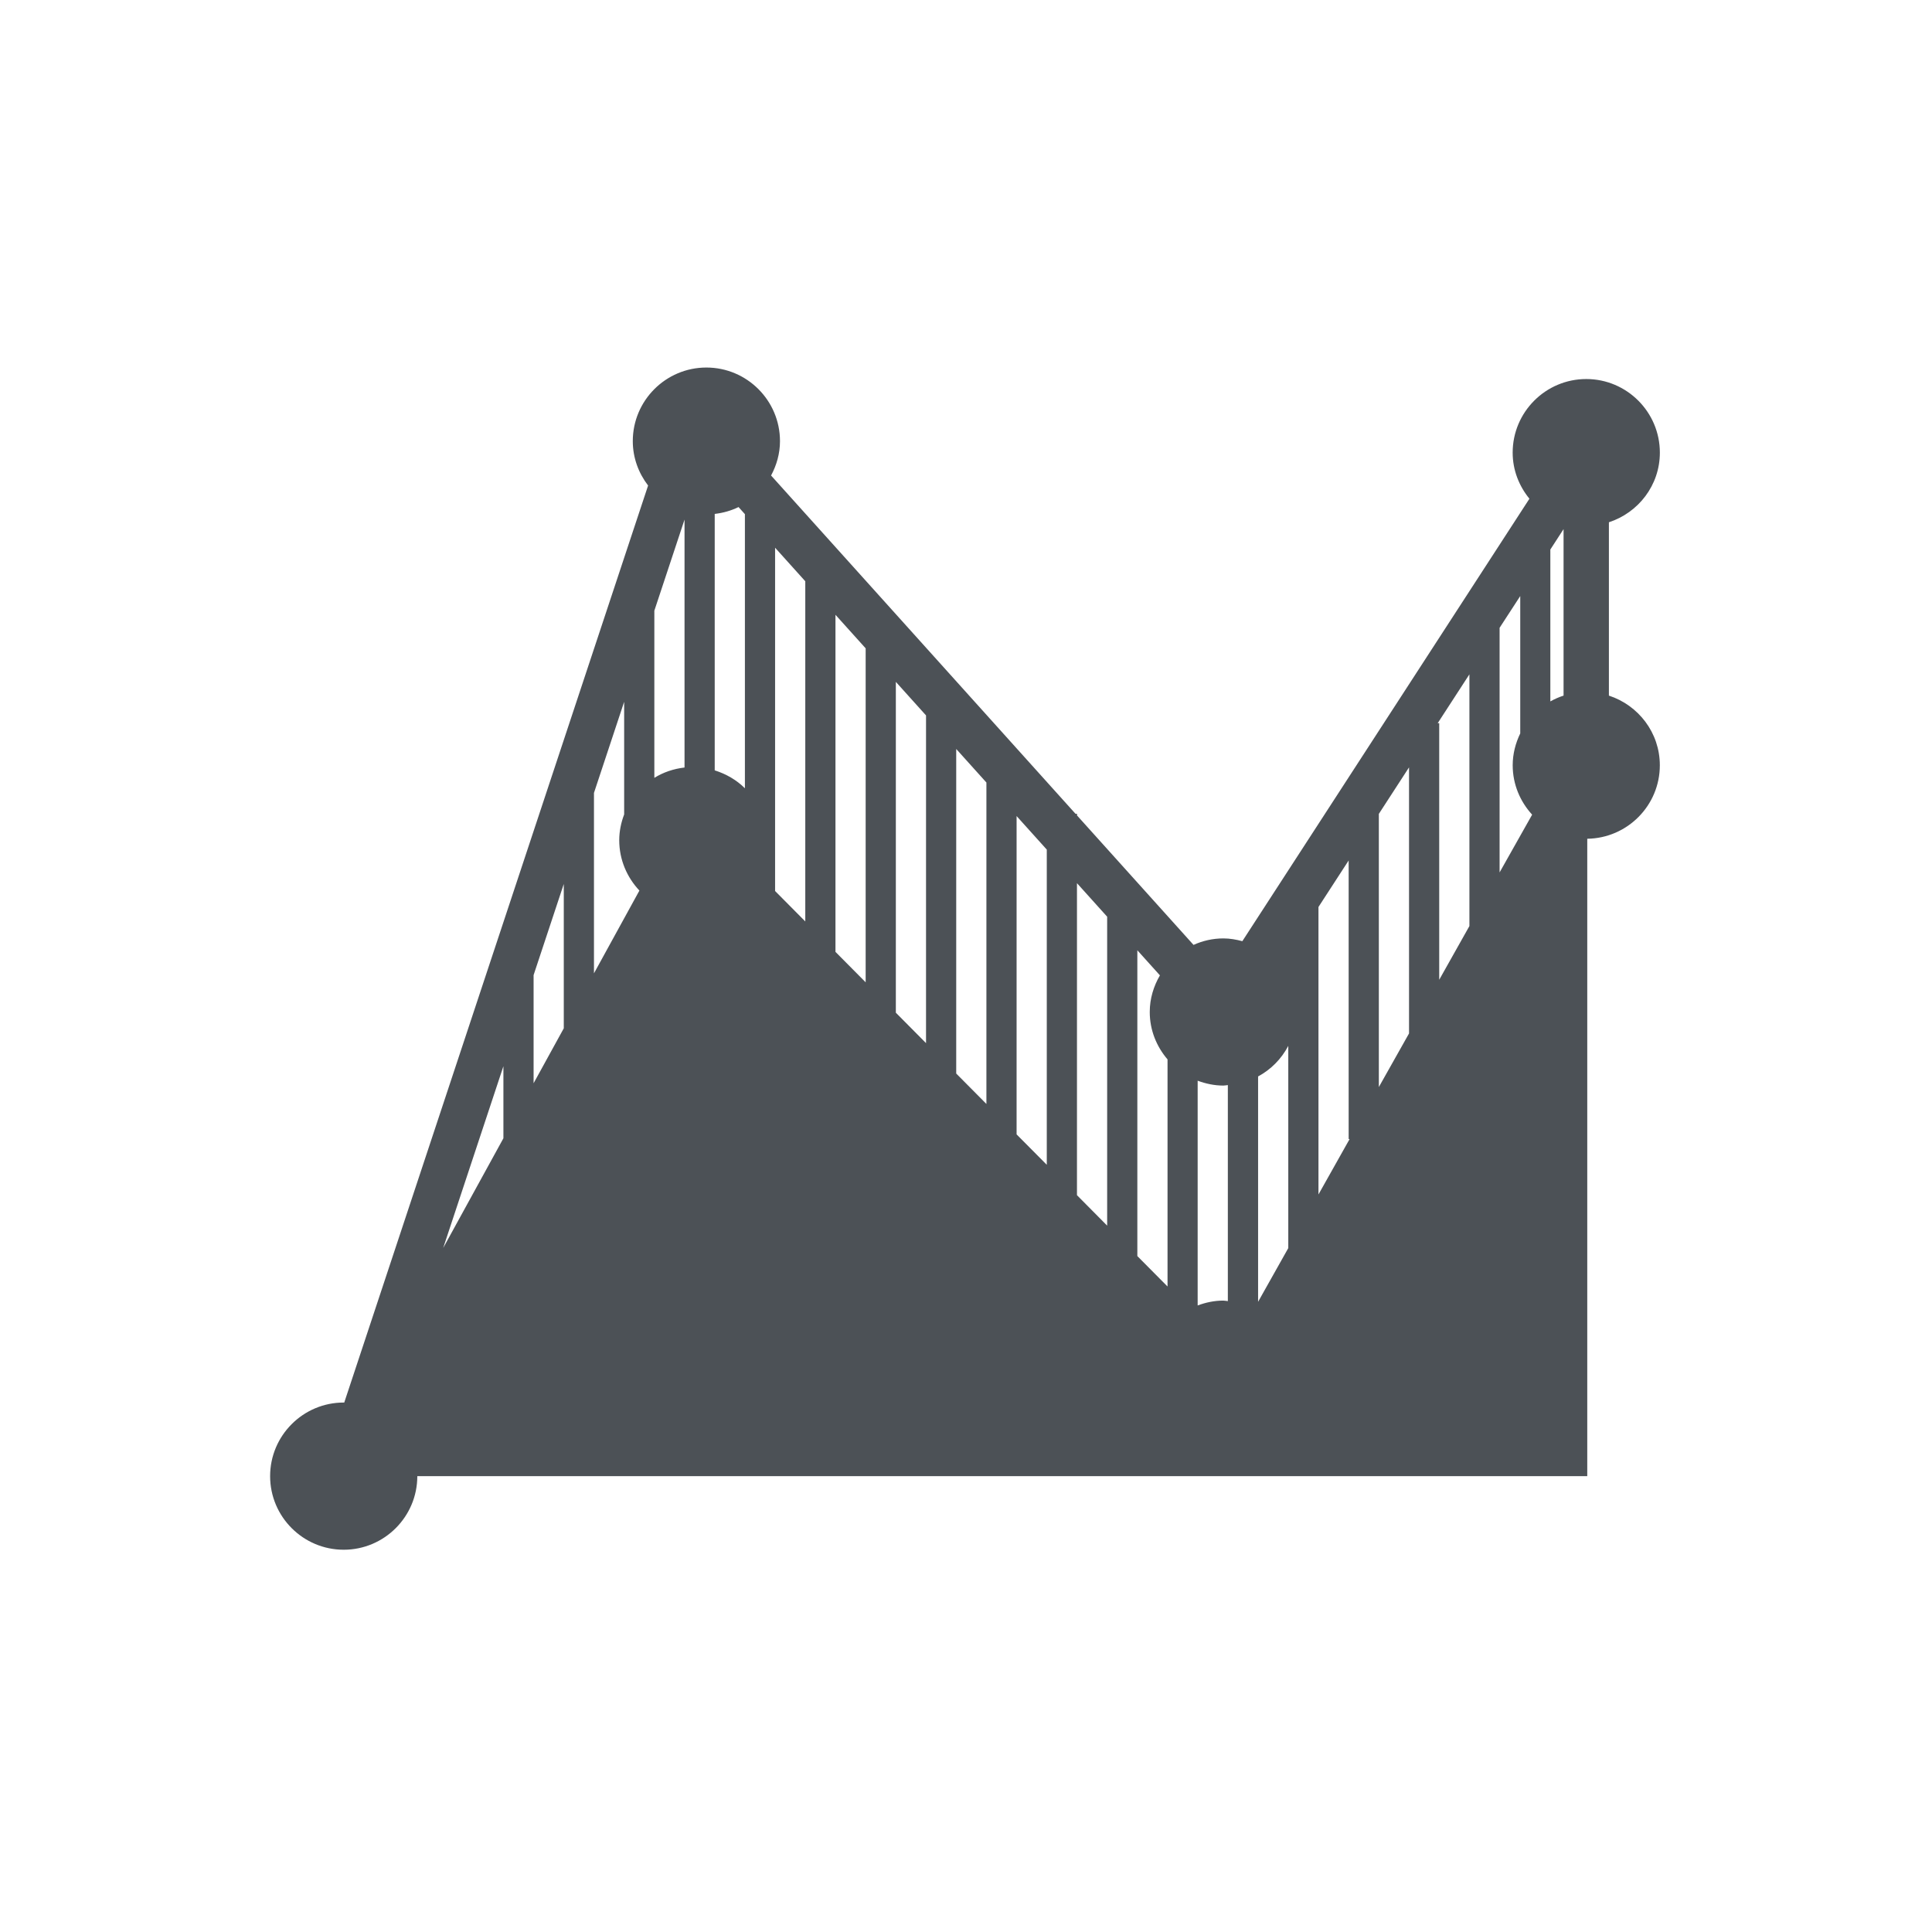
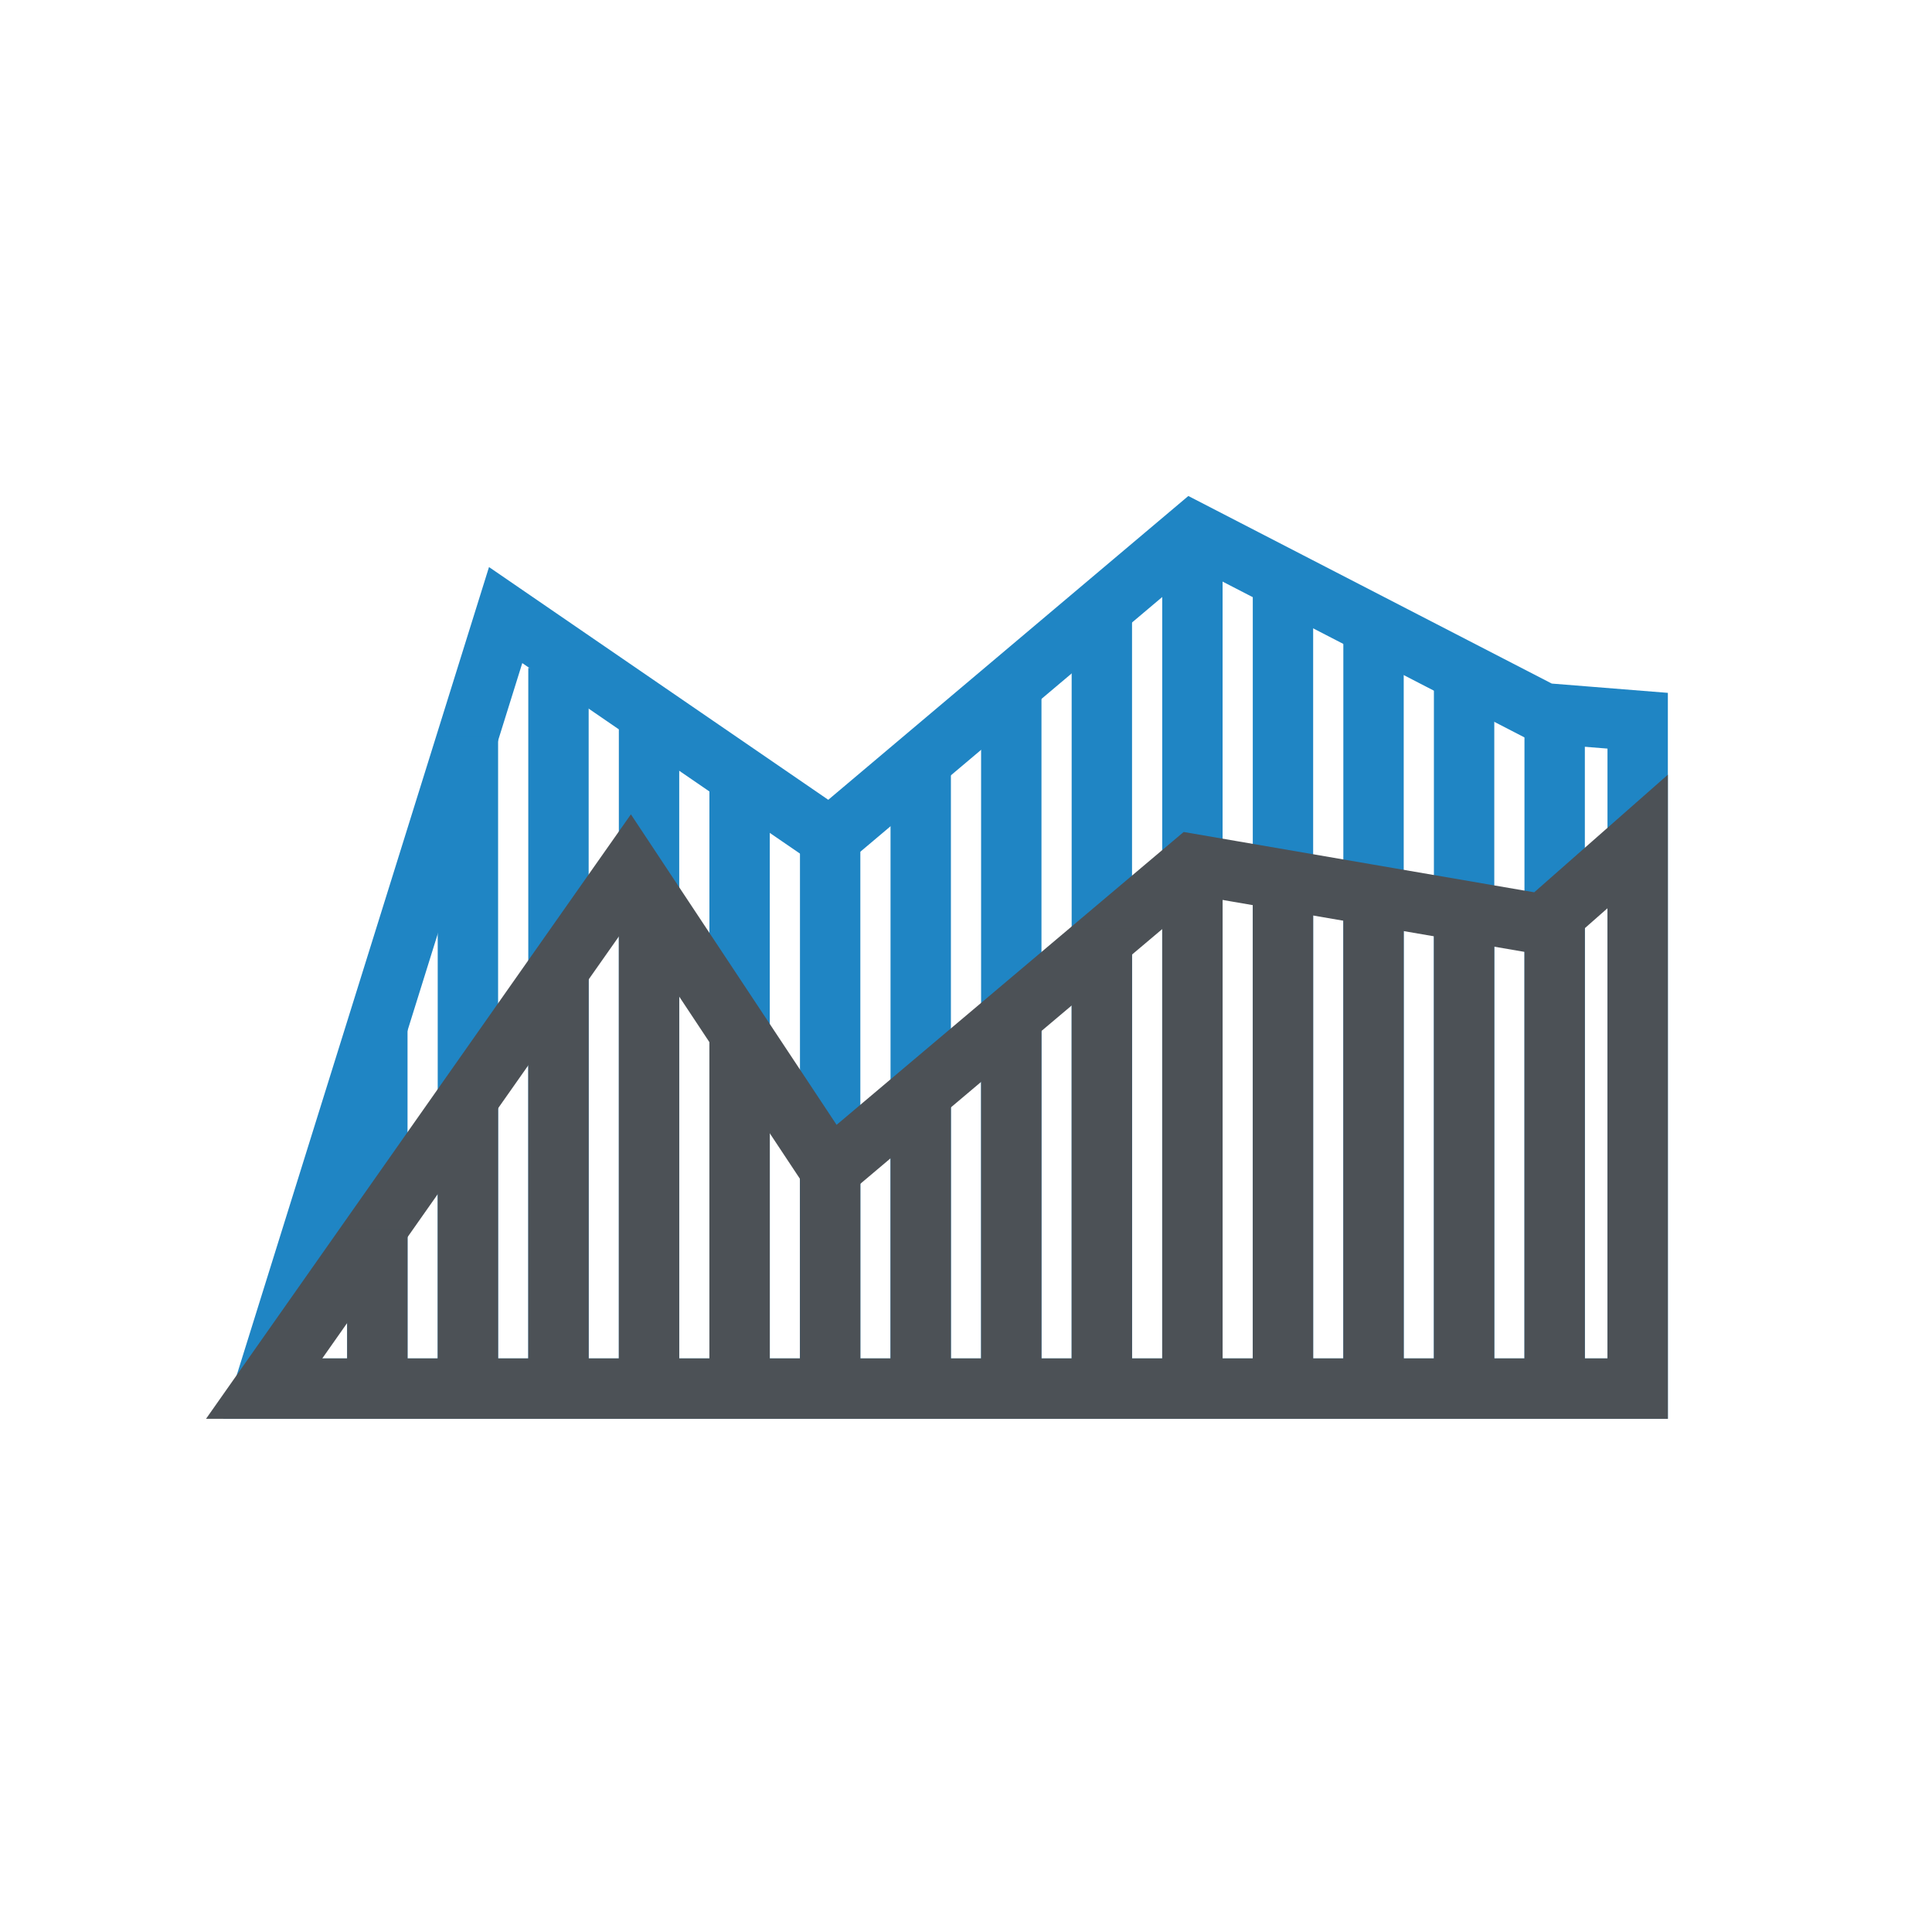
<svg xmlns="http://www.w3.org/2000/svg" version="1.1" id="Layer_1" x="0px" y="0px" width="64px" height="64px" viewBox="0 0 64 64" enable-background="new 0 0 64 64" xml:space="preserve">
-   <g id="Layer_5">
-     <path fill="#4C5156" d="M53.297,23.043v-5.742c0.977-0.319,1.688-1.227,1.688-2.307c0-1.344-1.094-2.438-2.438-2.438   c-1.344,0-2.438,1.093-2.438,2.438c0,0.581,0.213,1.108,0.555,1.527l-9.51,14.657c-0.201-0.054-0.409-0.092-0.629-0.092   c-0.353,0-0.687,0.079-0.988,0.215l-3.859-4.288v-0.055h-0.05L25.543,15.752c0.182-0.341,0.295-0.725,0.295-1.139   c0-1.345-1.094-2.438-2.438-2.438c-1.344,0-2.438,1.093-2.438,2.438c0,0.555,0.193,1.061,0.507,1.471L11.403,46.463   c-0.005,0-0.011-0.002-0.017-0.002c-1.345,0-2.438,1.094-2.438,2.438c0,1.346,1.094,2.438,2.438,2.438   c1.344,0,2.438-1.093,2.438-2.438H52.58V27.785c1.329-0.019,2.404-1.102,2.404-2.434C54.984,24.27,54.273,23.362,53.297,23.043z    M22.676,17.212v8.213c-0.364,0.042-0.703,0.158-1,0.342V20.23L22.676,17.212z M40.523,35.961c0.053,0,0.102-0.012,0.151-0.016   v7.156c-0.051-0.004-0.1-0.017-0.151-0.017c-0.299,0-0.582,0.062-0.849,0.161V35.8C39.941,35.898,40.225,35.961,40.523,35.961z    M47.676,32.456v-8.499h-0.051l1.051-1.619v8.339L47.676,32.456z M46.676,34.234l-1,1.776v-9.049l1-1.541V34.234z M44.708,37.732   l-1.032,1.836v-9.523l1-1.541v9.229H44.708z M41.676,43.124v-7.465c0.428-0.231,0.773-0.582,1-1.013v6.699L41.676,43.124z    M38.676,35.094v7.523l-1-1.008v-10.13l0.748,0.831c-0.209,0.359-0.337,0.77-0.337,1.213   C38.087,34.124,38.312,34.668,38.676,35.094z M33.676,37.578V27.033l1,1.111v10.441L33.676,37.578z M32.676,36.57l-1-1.008V24.811   l1,1.111V36.57z M30.676,34.555l-1-1.008V22.588l1,1.111V34.555z M28.676,32.54l-1-1.008V20.366l1,1.111V32.54z M26.676,30.524   l-1-1.008V18.144l1,1.111V30.524z M24.676,17.032v9.081c-0.275-0.275-0.62-0.474-1-0.594v-8.495   c0.28-0.032,0.545-0.108,0.789-0.227L24.676,17.032z M20.676,26.979c-0.101,0.267-0.163,0.553-0.163,0.855   c0,0.646,0.257,1.23,0.668,1.667l-1.505,2.742v-5.977l1-3.018V26.979z M18.676,34.064l-1,1.82v-3.583l1-3.018V34.064z    M16.676,37.707l-1.995,3.634l1.995-6.021V37.707z M49.676,28.9v-8.103l0.684-1.052v4.551c-0.155,0.32-0.25,0.675-0.25,1.055   c0,0.632,0.248,1.203,0.644,1.636L49.676,28.9z M51.357,18.204l0.438-0.676v5.515c-0.153,0.05-0.3,0.114-0.438,0.192V18.204z    M36.676,30.367v10.234l-1-1.009V29.256L36.676,30.367z" />
-   </g>
+   <polygon fill="none" stroke="#1F85C4" stroke-width="2" stroke-miterlimit="10" points="8.75,46 16.75,20.375 27.5,27.75   39.5,17.625 51.125,23.625 54.25,23.875 54.25,46 " />
+   <line fill="none" stroke="#1F85C4" stroke-width="2" stroke-miterlimit="10" x1="12.5" y1="46.125" x2="12.5" y2="33.938" />
+   <line fill="none" stroke="#1F85C4" stroke-width="2" stroke-miterlimit="10" x1="15.5" y1="46.125" x2="15.5" y2="24.375" />
+   <line fill="none" stroke="#1F85C4" stroke-width="2" stroke-miterlimit="10" x1="18.5" y1="46.125" x2="18.5" y2="22.125" />
+   <line fill="none" stroke="#1F85C4" stroke-width="2" stroke-miterlimit="10" x1="21.5" y1="46.125" x2="21.5" y2="23.5" />
+   <line fill="none" stroke="#1F85C4" stroke-width="2" stroke-miterlimit="10" x1="24.5" y1="46.125" x2="24.5" y2="26.125" />
+   <line fill="none" stroke="#1F85C4" stroke-width="2" stroke-miterlimit="10" x1="27.5" y1="46.125" x2="27.5" y2="26.75" />
+   <line fill="none" stroke="#1F85C4" stroke-width="2" stroke-miterlimit="10" x1="30.5" y1="46.125" x2="30.5" y2="25" />
+   <line fill="none" stroke="#1F85C4" stroke-width="2" stroke-miterlimit="10" x1="33.5" y1="46.125" x2="33.5" y2="22.75" />
+   <line fill="none" stroke="#1F85C4" stroke-width="2" stroke-miterlimit="10" x1="36.5" y1="46.125" x2="36.5" y2="19.75" />
+   <line fill="none" stroke="#1F85C4" stroke-width="2" stroke-miterlimit="10" x1="39.5" y1="46.125" x2="39.5" y2="17.875" />
+   <line fill="none" stroke="#1F85C4" stroke-width="2" stroke-miterlimit="10" x1="42.5" y1="46.125" x2="42.5" y2="19.625" />
+   <line fill="none" stroke="#1F85C4" stroke-width="2" stroke-miterlimit="10" x1="45.5" y1="46.125" x2="45.5" y2="20.375" />
+   <line fill="none" stroke="#1F85C4" stroke-width="2" stroke-miterlimit="10" x1="48.5" y1="46.125" x2="48.5" y2="22.125" />
+   <line fill="none" stroke="#1F85C4" stroke-width="2" stroke-miterlimit="10" x1="51.5" y1="46.125" x2="51.5" y2="23.625" />
+   <polygon fill="none" stroke="#4C5156" stroke-width="2" stroke-miterlimit="10" points="8.75,46 20.875,28.75 27.5,38.75   39.5,28.625 51.125,30.625 54.25,27.875 54.25,46 " />
+   <line fill="none" stroke="#4C5156" stroke-width="2" stroke-miterlimit="10" x1="12.5" y1="46.125" x2="12.5" y2="40.75" />
+   <line fill="none" stroke="#4C5156" stroke-width="2" stroke-miterlimit="10" x1="15.5" y1="46.125" x2="15.5" y2="36.375" />
+   <line fill="none" stroke="#4C5156" stroke-width="2" stroke-miterlimit="10" x1="18.5" y1="46.125" x2="18.5" y2="32" />
+   <line fill="none" stroke="#4C5156" stroke-width="2" stroke-miterlimit="10" x1="21.5" y1="46.125" x2="21.5" y2="30" />
+   <line fill="none" stroke="#4C5156" stroke-width="2" stroke-miterlimit="10" x1="24.5" y1="46.125" x2="24.5" y2="34.125" />
+   <line fill="none" stroke="#4C5156" stroke-width="2" stroke-miterlimit="10" x1="27.5" y1="46.125" x2="27.5" y2="37.75" />
+   <line fill="none" stroke="#4C5156" stroke-width="2" stroke-miterlimit="10" x1="30.5" y1="46.125" x2="30.5" y2="36" />
+   <line fill="none" stroke="#4C5156" stroke-width="2" stroke-miterlimit="10" x1="33.5" y1="46.125" x2="33.5" y2="33.75" />
+   <line fill="none" stroke="#4C5156" stroke-width="2" stroke-miterlimit="10" x1="36.5" y1="46.125" x2="36.5" y2="30.75" />
+   <line fill="none" stroke="#4C5156" stroke-width="2" stroke-miterlimit="10" x1="39.5" y1="46.125" x2="39.5" y2="28.875" />
+   <line fill="none" stroke="#4C5156" stroke-width="2" stroke-miterlimit="10" x1="42.5" y1="46.125" x2="42.5" y2="28.625" />
+   <line fill="none" stroke="#4C5156" stroke-width="2" stroke-miterlimit="10" x1="45.5" y1="46.125" x2="45.5" y2="29.375" />
+   <line fill="none" stroke="#4C5156" stroke-width="2" stroke-miterlimit="10" x1="48.5" y1="46.125" x2="48.5" y2="30.125" />
+   <line fill="none" stroke="#4C5156" stroke-width="2" stroke-miterlimit="10" x1="51.5" y1="46.125" x2="51.5" y2="29.625" />
</svg>
